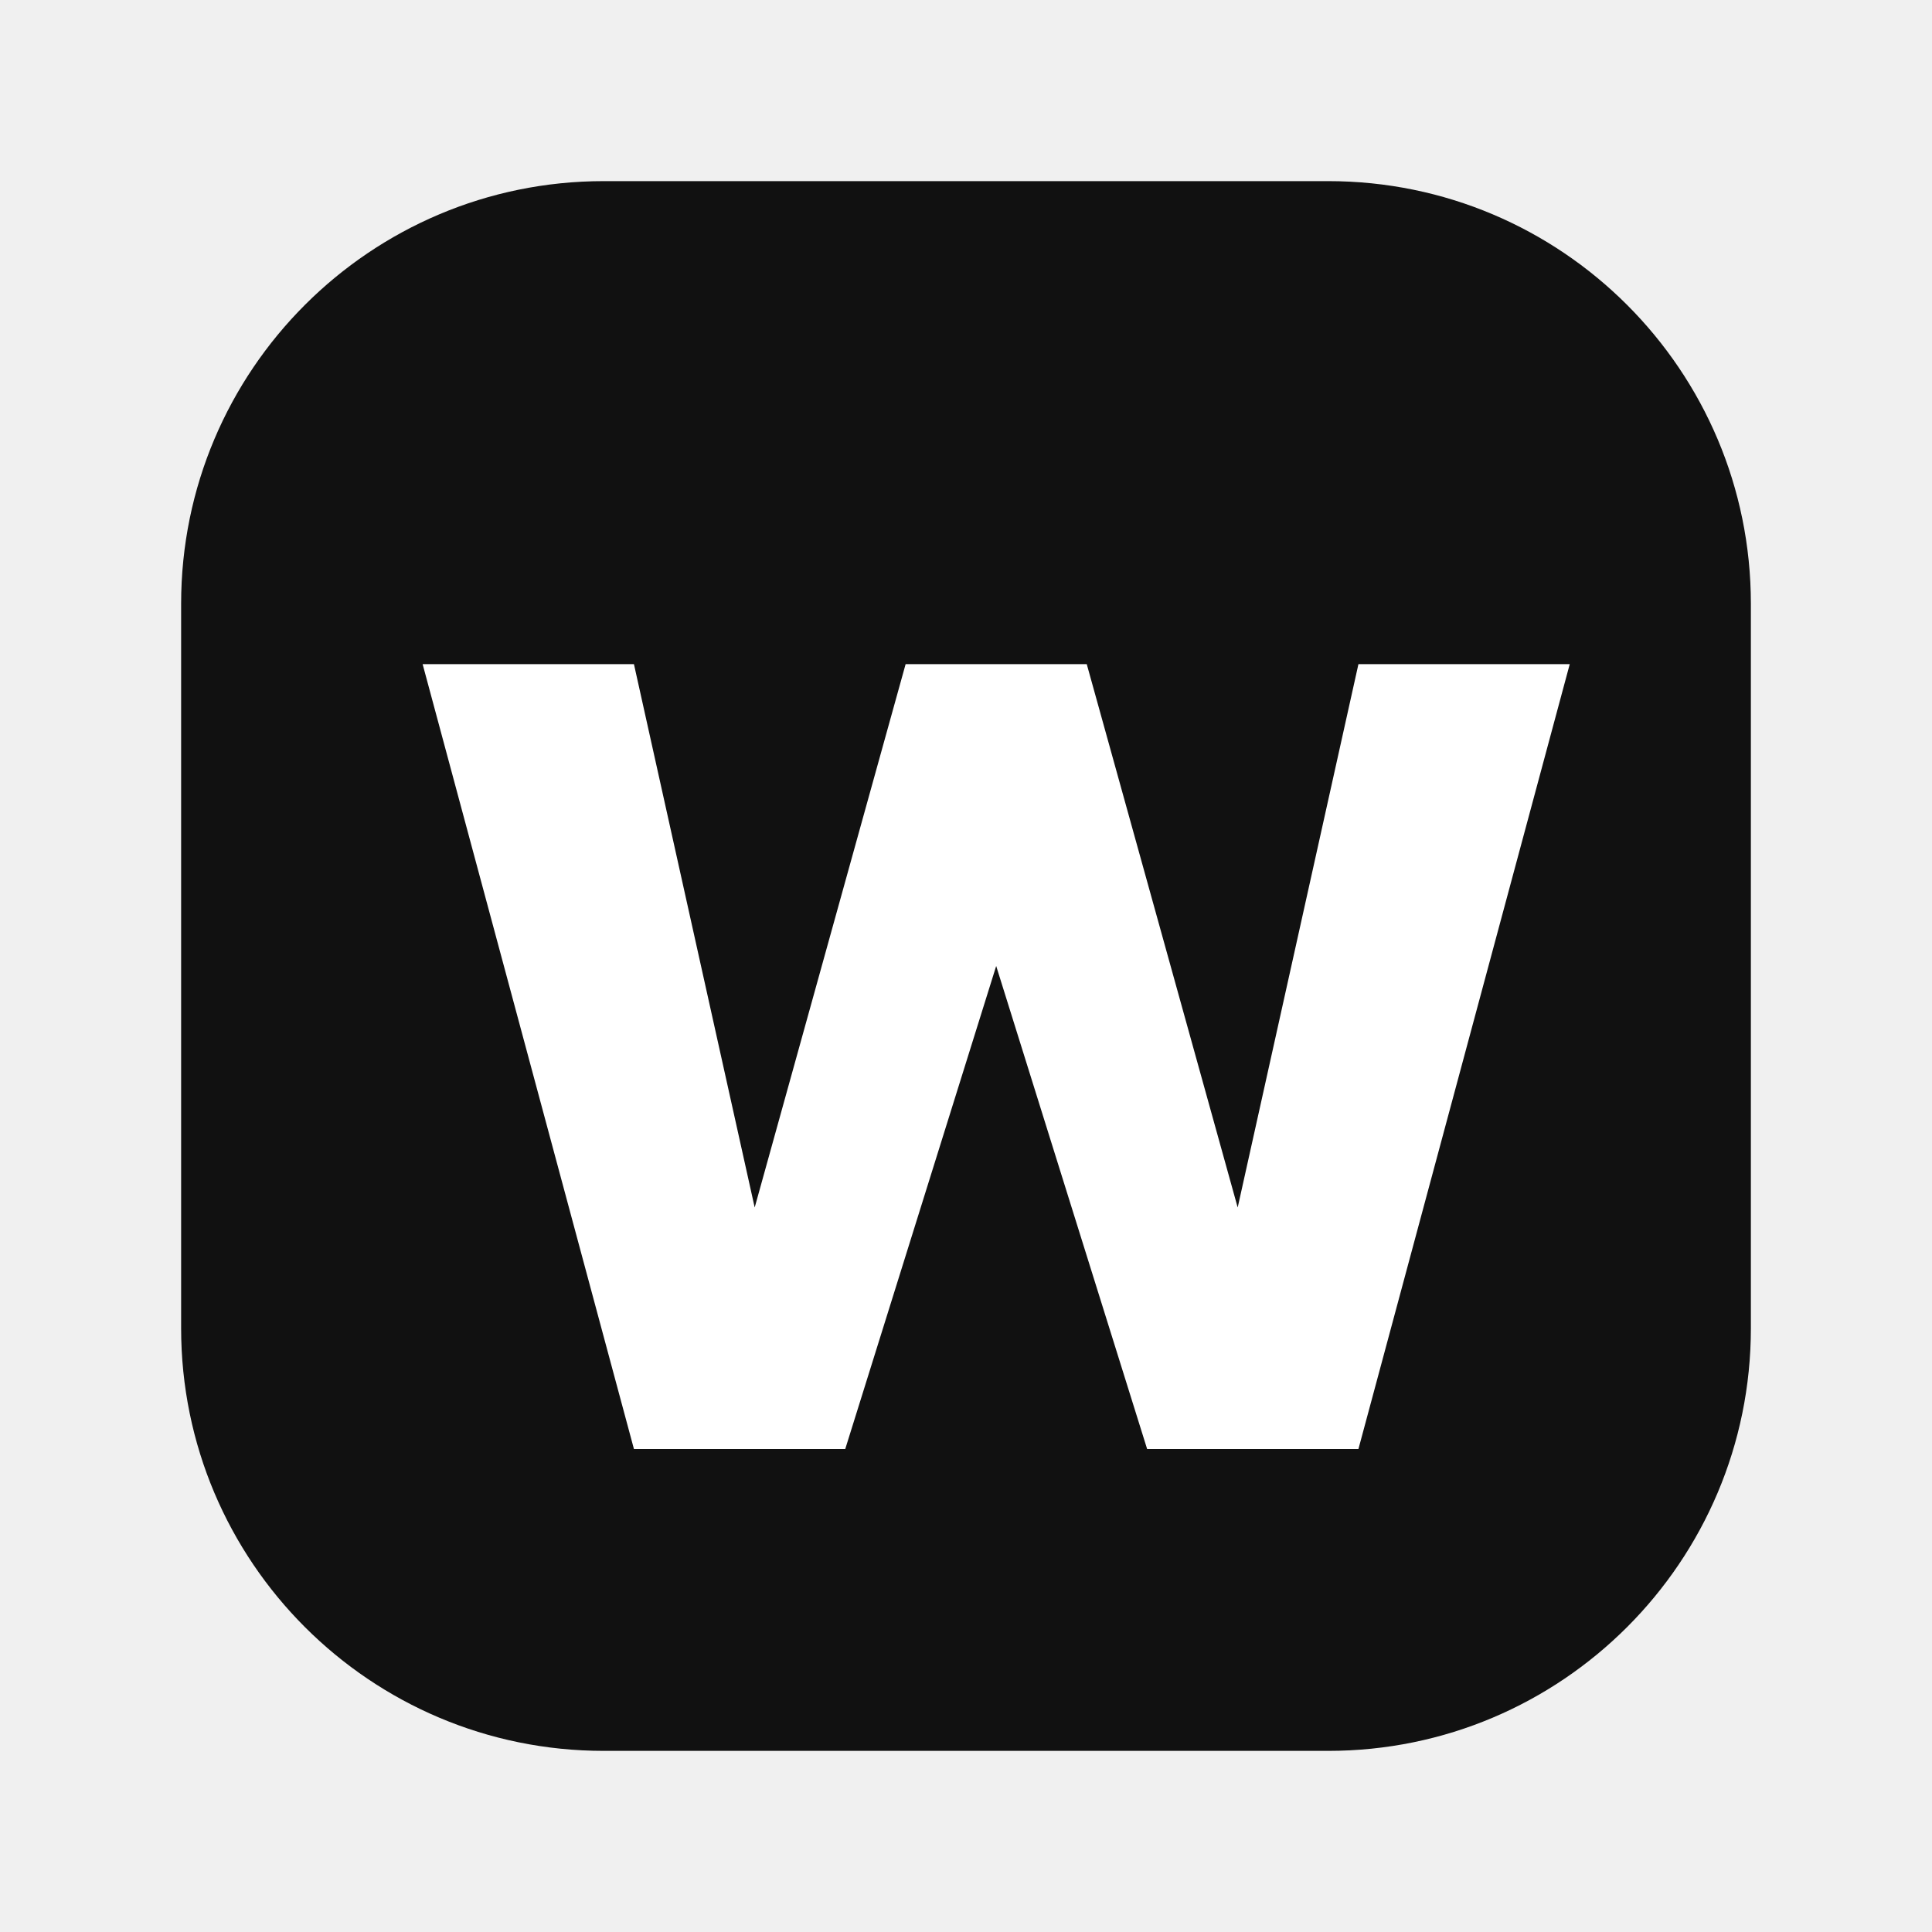
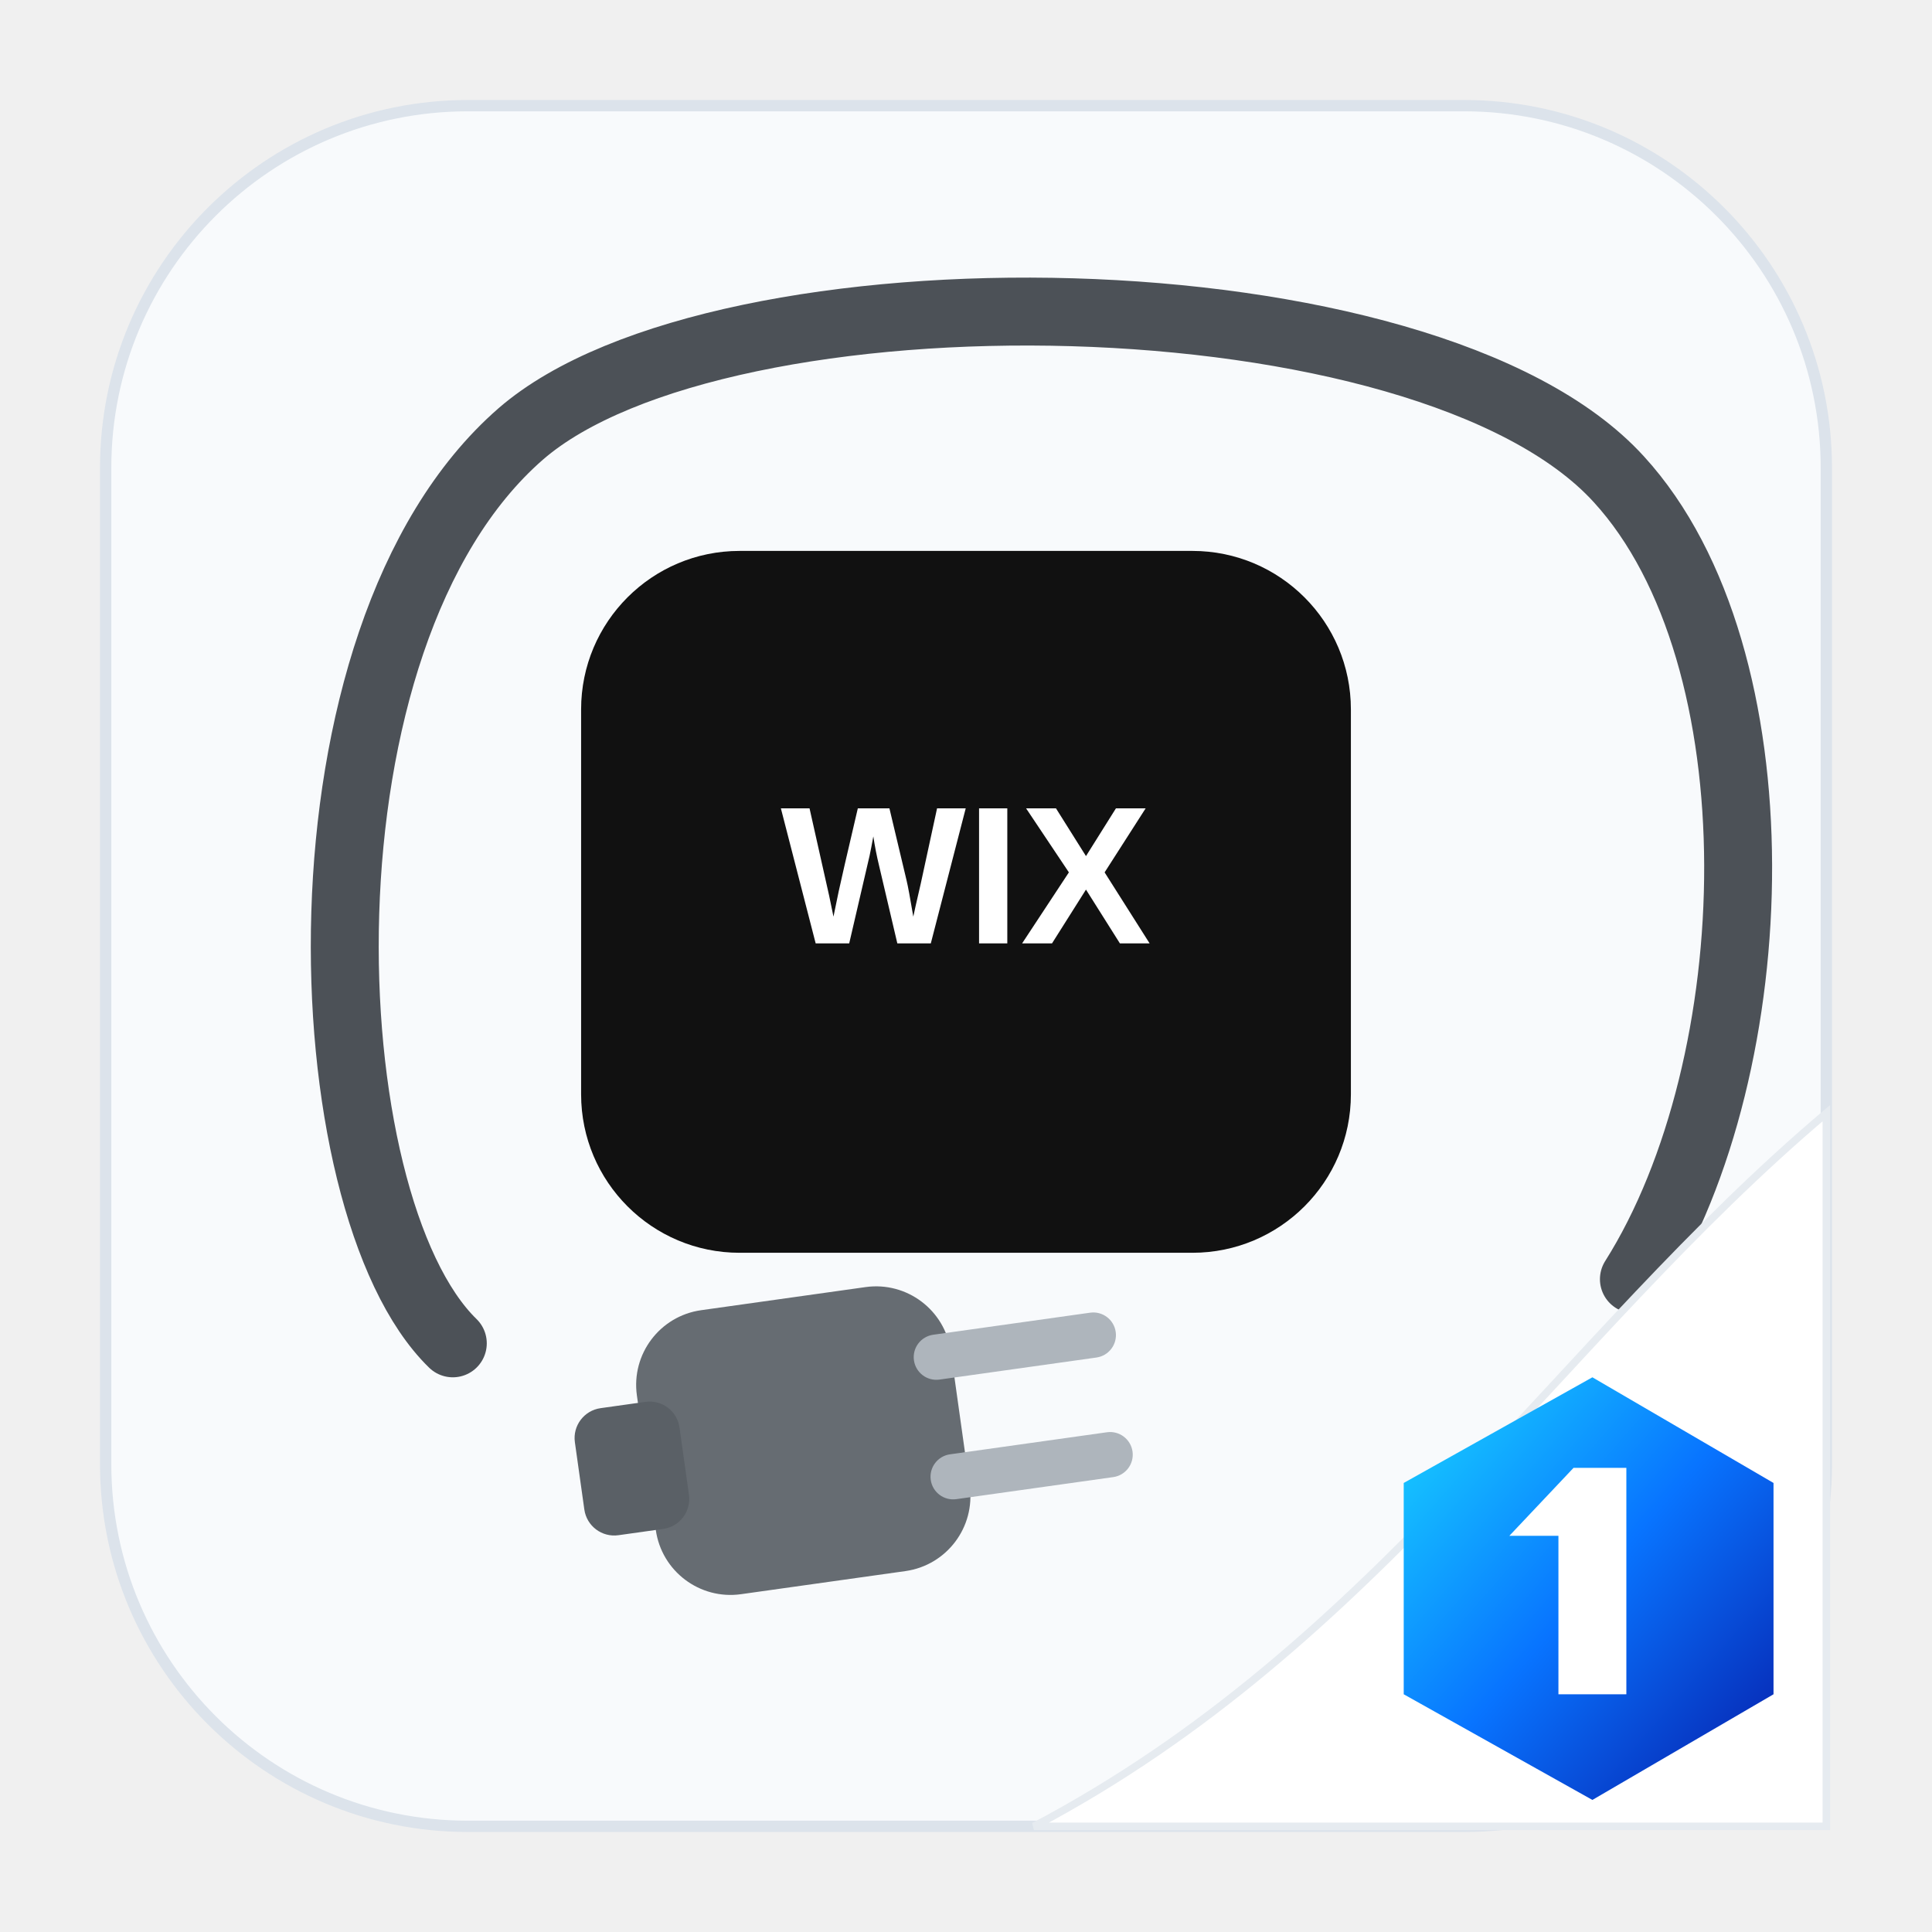
- <svg xmlns="http://www.w3.org/2000/svg" viewBox="0 0 64 64">
-   <rect x="6" y="6" width="52" height="52" rx="14" fill="#111" />
-   <path d="M14 22h7l4 18 5-18h6l5 18 4-18h7l-7 26h-7l-5-16-5 16h-7z" fill="#fff" />
+ <svg xmlns="http://www.w3.org/2000/svg" viewBox="0 0 512 512">
+   <defs>
+     <linearGradient id="one" x1="0" y1="0" x2="1" y2="1">
+       <stop stop-color="#19d8ff" />
+       <stop offset=".5" stop-color="#0874ff" />
+       <stop offset="1" stop-color="#071ca8" />
+     </linearGradient>
+   </defs>
+   <rect x="28" y="28" width="456" height="456" rx="96" fill="#f8fafc" stroke="#dce3eb" stroke-width="3" />
+   <path d="M120 356C82 319 76 169 138 115c53-46 240-44 291 12 43 47 40 155 4 212" fill="none" stroke="#4c5157" stroke-width="18" stroke-linecap="round" />
+   <rect x="154" y="146" width="204" height="186" rx="42" fill="#111111" />
+   <text x="256" y="250" text-anchor="middle" font-family="Arial,Helvetica,sans-serif" font-size="52" font-weight="800" fill="#fff">WIX</text>
+   <g transform="translate(166 350) rotate(-8)">
+     <rect width="84" height="76" rx="20" fill="#666c72" />
+     <rect x="-18" y="22" width="28" height="34" rx="8" fill="#5a6066" />
+     <rect x="74" y="15" width="54" height="12" rx="6" fill="#aeb5bc" />
+     <rect x="74" y="47" width="54" height="12" rx="6" fill="#aeb5bc" />
+   </g>
+   <path d="M274 484C365 436 413 355 484 295V484Z" fill="#fff" stroke="#e6ebf0" stroke-width="2" />
+   <g transform="translate(372 365)">
+     <path d="M50 0 98 28v56L50 112 0 84V28Z" fill="url(#one)" />
+     <path d="M45 24 28 42h13v42h18V24Z" fill="#fff" />
+   </g>
</svg>
